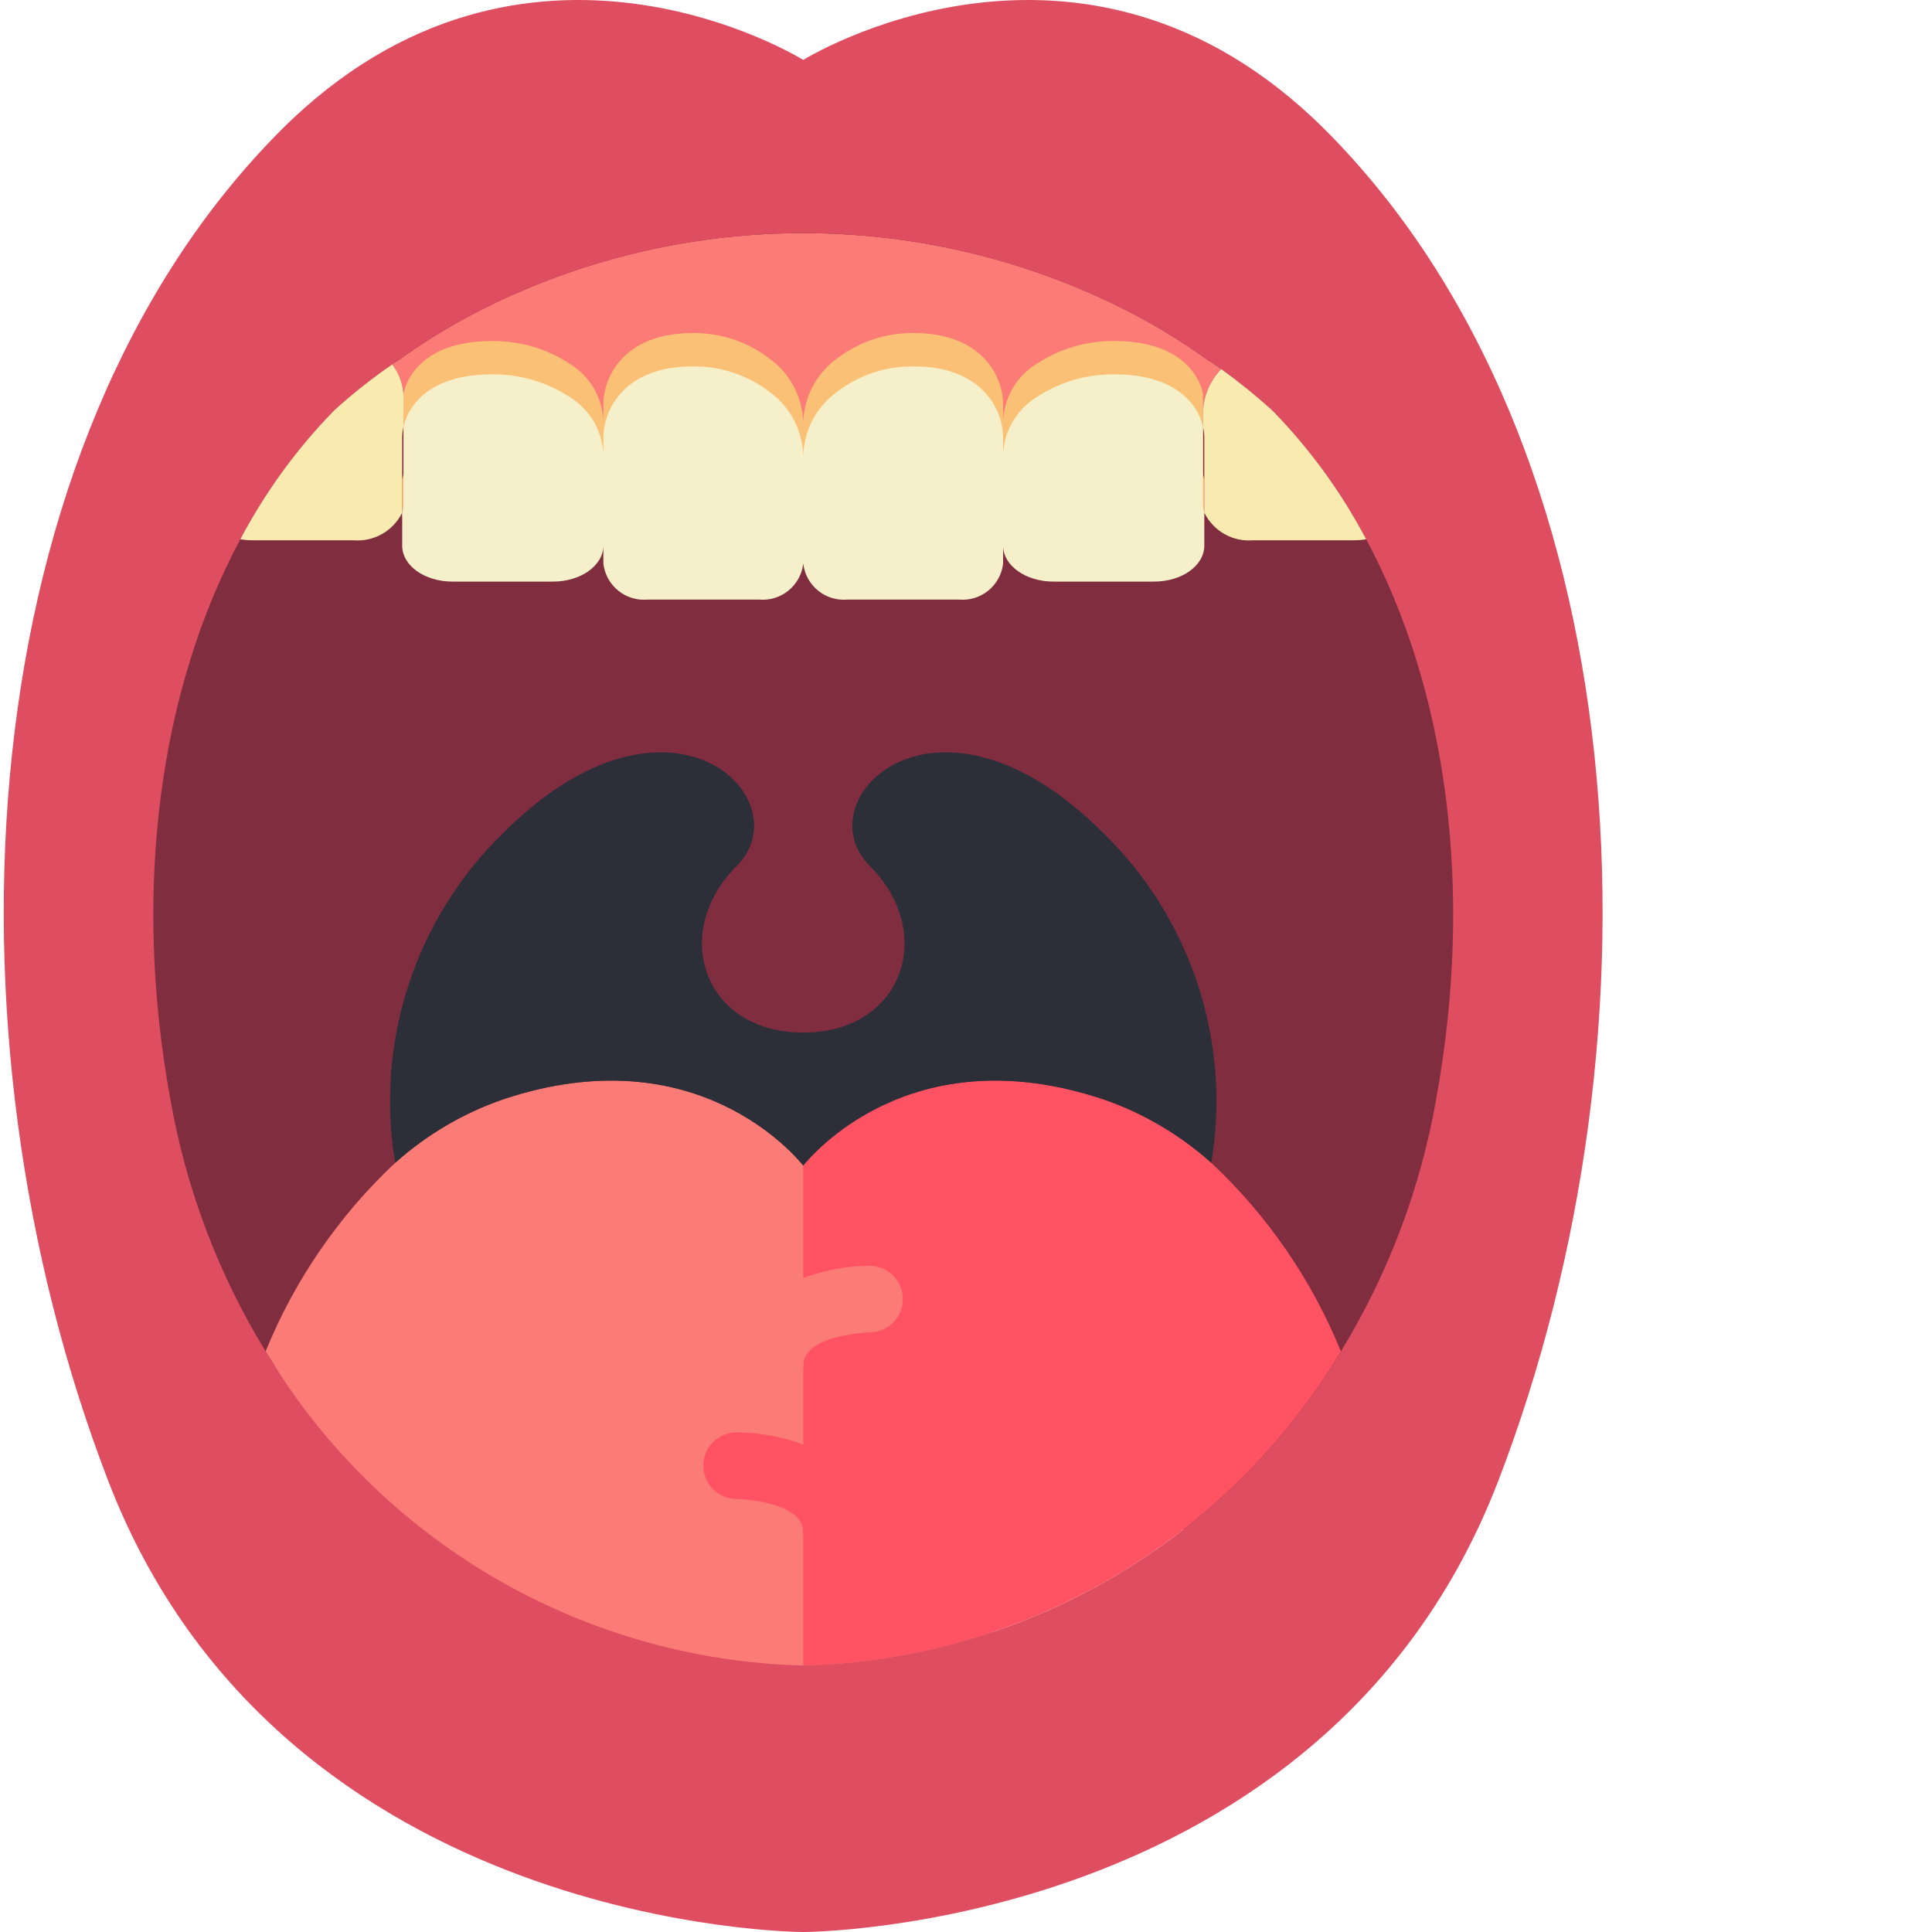
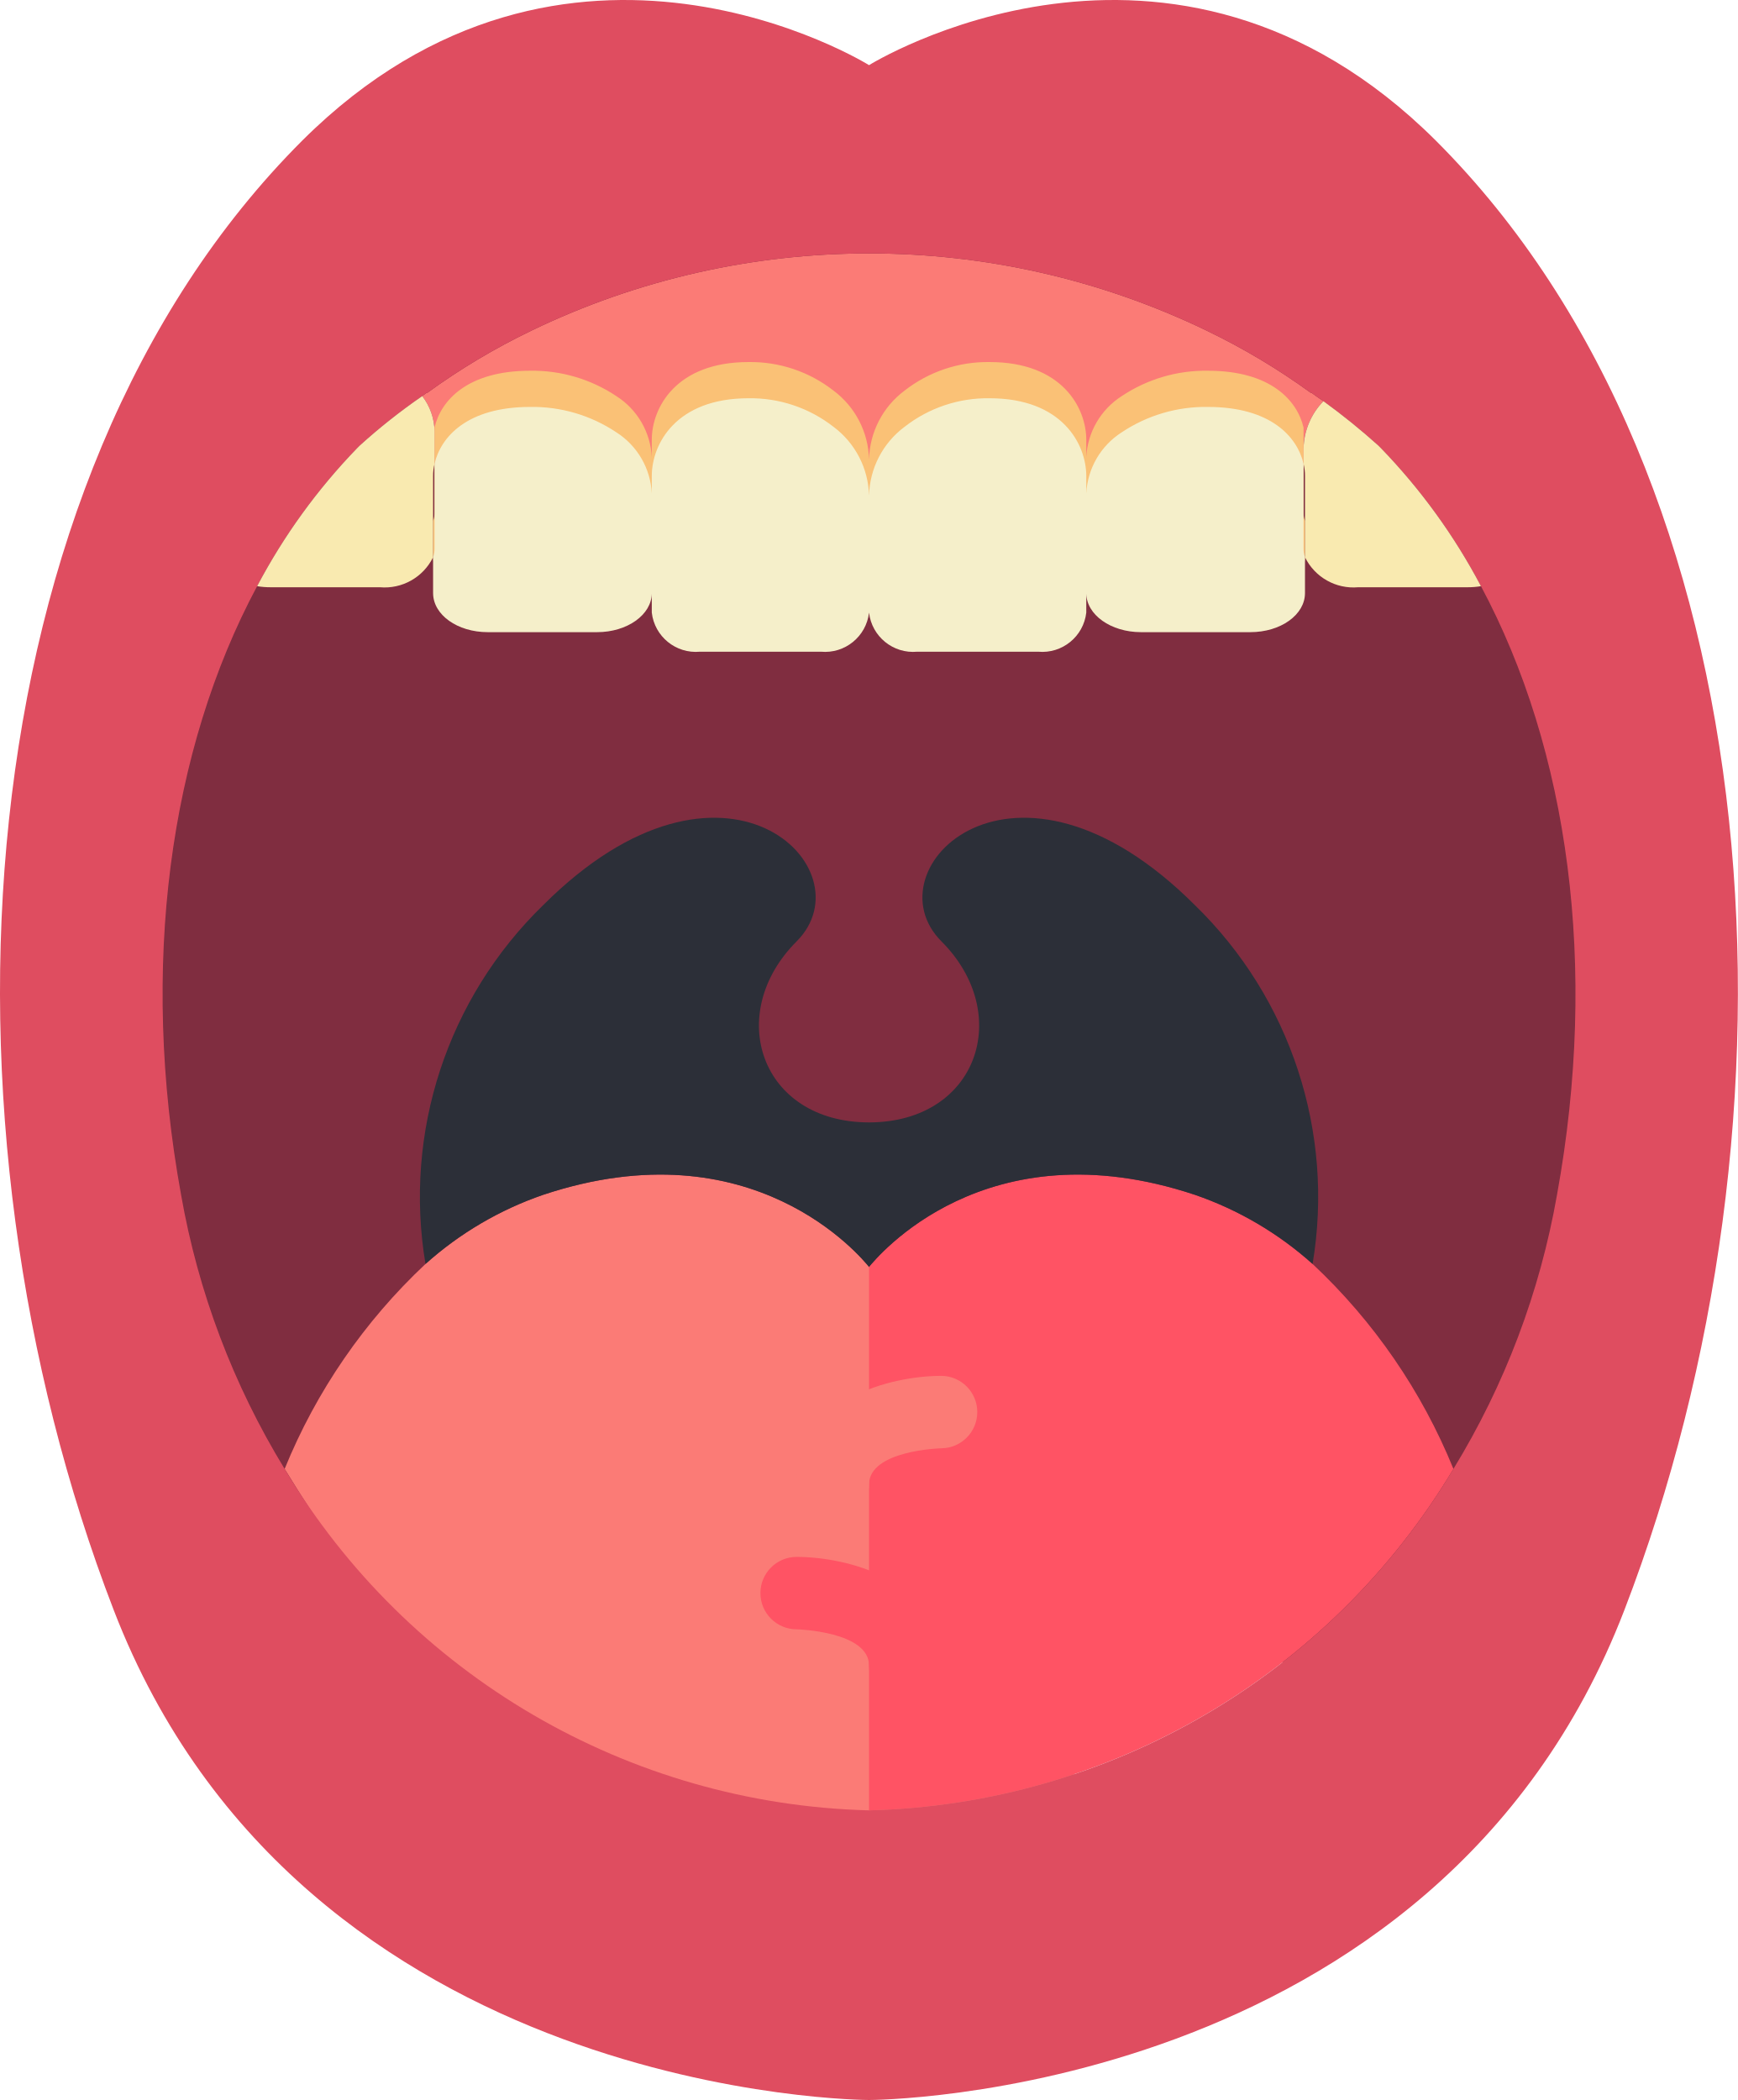
- <svg xmlns="http://www.w3.org/2000/svg" version="1.1" width="512" height="512" x="0" y="0" viewBox="0 0 511 511.994" style="enable-background:new 0 0 512 512" xml:space="preserve" class="">
+ <svg xmlns="http://www.w3.org/2000/svg" style="isolation:isolate" viewBox="719.145 242.501 423.709 511.998" width="423.709pt" height="511.998pt">
+   <path d=" M 797.129 282.22 C 795.981 282.22 774.063 367.936 773.004 367.76 C 751.641 407.659 744.314 478.106 754.465 533.809 C 758.612 557.471 767.177 580.141 779.711 600.634 C 786.157 585.626 805.931 662.694 822.879 647.775 L 1039.16 647.775 C 1056.105 662.694 1075.882 585.626 1082.325 600.634 C 1094.86 580.142 1103.425 557.472 1107.571 533.809 C 1117.723 478.106 1110.399 407.659 1089.036 367.76 C 1087.977 367.936 1041.781 284.428 1040.632 284.428 L 797.129 282.22 Z " fill="rgb(128,45,64)" />
+   <path d=" M 931.018 551.376 L 996.124 712.57 L 931.018 724.152 C 878.845 724.062 821.731 654.924 788.54 600.634 C 796.247 581.696 807.962 564.65 822.88 550.669 C 831.221 543.189 840.975 537.457 851.568 533.808 C 902.771 516.77 929.167 549.169 931.019 551.376 L 931.018 551.376 Z " fill="rgb(251,123,118)" />
+   <path d=" M 1073.496 600.634 C 1043.426 650.94 989.694 682.35 931.108 683.881 L 931.018 683.881 L 931.018 551.376 C 932.874 549.169 959.268 516.77 1010.469 533.809 C 1021.062 537.458 1030.817 543.19 1039.159 550.67 C 1054.078 564.65 1065.792 581.696 1073.496 600.634 L 1073.496 600.634 Z " fill="rgb(255,83,100)" />
+   <path d=" M 1039.16 550.669 C 1030.818 543.189 1021.062 537.456 1010.468 533.808 C 959.268 516.77 932.874 549.169 931.018 551.376 C 929.167 549.169 902.771 516.77 851.568 533.809 C 840.975 537.457 831.22 543.19 822.879 550.67 C 817.501 518.568 828.223 485.87 851.568 463.188 C 895.708 419.05 931.019 454.358 913.366 472.016 C 895.709 489.672 904.537 516.066 930.932 516.152 L 931.108 516.152 C 957.503 516.066 966.331 489.672 948.674 472.016 C 931.017 454.359 966.331 419.05 1010.468 463.188 C 1033.811 485.871 1044.535 518.566 1039.16 550.669 L 1039.16 550.669 Z " fill="rgb(44,47,56)" />
+   <path d=" M 1041.808 340.307 C 1038.776 343.402 1037.04 347.538 1036.953 351.869 L 1036.953 355.576 C 1035.449 349.045 1029.007 341.716 1013.648 341.716 C 1006.178 341.593 998.849 343.749 992.635 347.896 C 987.499 351.168 984.272 356.731 983.983 362.814 L 983.983 358.58 C 983.983 350.72 978.069 339.6 960.417 339.6 C 952.908 339.482 945.585 341.943 939.671 346.572 C 934.361 350.536 931.17 356.722 931.018 363.346 C 930.865 356.723 927.676 350.538 922.37 346.572 C 916.455 341.944 909.133 339.483 901.623 339.6 C 883.966 339.6 878.053 350.72 878.053 358.58 L 878.053 362.814 C 877.767 356.73 874.539 351.166 869.4 347.897 C 863.188 343.75 855.86 341.594 848.392 341.717 C 833.032 341.717 826.588 349.045 825.088 355.577 L 825.088 347.631 C 825.034 344.529 823.982 341.526 822.087 339.068 L 823.145 338.275 L 823.321 338.275 C 831.269 332.5 839.718 327.448 848.568 323.182 C 848.658 323.182 848.658 323.092 848.744 323.092 C 900.729 298.021 961.308 298.021 1013.293 323.092 C 1013.383 323.092 1013.383 323.182 1013.468 323.182 C 1022.319 327.447 1030.77 332.499 1038.718 338.275 L 1038.894 338.275 C 1039.863 338.982 1040.836 339.69 1041.808 340.307 L 1041.808 340.307 Z " fill="rgb(251,123,118)" />
  <g>
-     <path fill="#802d40" d="M78.48 39.719c-1.148 0-23.066 85.715-24.125 85.539-21.363 39.898-28.69 110.344-18.539 166.047a191.41 191.41 0 0 0 25.246 66.824c6.446-15.008 26.22 62.059 43.168 47.14h216.278c16.945 14.919 36.722-62.148 43.164-47.14a191.334 191.334 0 0 0 25.246-66.824c10.152-55.703 2.828-126.149-18.535-166.047-1.059.176-47.254-83.332-48.403-83.332zm0 0" opacity="1" data-original="#802d40" class="" />
-     <path fill="#fb7b76" d="m212.367 308.871 65.106 161.192-65.106 11.582c-52.172-.09-109.285-69.227-142.476-123.516a141.661 141.661 0 0 1 34.34-49.965 83.887 83.887 0 0 1 28.687-16.86c51.203-17.038 77.598 15.36 79.45 17.567zm0 0" opacity="1" data-original="#fb7b76" />
-     <path fill="#ff5364" d="M354.844 358.129c-30.07 50.305-83.801 81.715-142.387 83.246h-.09V308.871c1.856-2.207 28.25-34.605 79.45-17.566a83.904 83.904 0 0 1 28.69 16.86 141.6 141.6 0 0 1 34.337 49.964zm0 0" opacity="1" data-original="#ff5364" />
-     <path fill="#2c2f38" d="M320.508 308.164a83.904 83.904 0 0 0-28.692-16.86c-51.199-17.038-77.593 15.36-79.449 17.567-1.851-2.207-28.246-34.605-79.449-17.566a83.887 83.887 0 0 0-28.688 16.86 99.135 99.135 0 0 1 28.688-87.481c44.14-44.137 79.45-8.829 61.797 8.828-17.656 17.656-8.828 44.05 17.566 44.136h.176c26.395-.086 35.223-26.48 17.566-44.136s17.657-52.965 61.793-8.828a99.148 99.148 0 0 1 28.692 87.48zm0 0" opacity="1" data-original="#2c2f38" />
-     <path fill="#fb7b76" d="M323.156 97.805a17.007 17.007 0 0 0-4.855 11.562v3.707c-1.504-6.531-7.946-13.86-23.305-13.86a36.758 36.758 0 0 0-21.012 6.18 18.74 18.74 0 0 0-8.652 14.918v-4.234c0-7.86-5.914-18.98-23.566-18.98a32.824 32.824 0 0 0-20.746 6.972 21.553 21.553 0 0 0-8.653 16.774 21.56 21.56 0 0 0-8.648-16.774 32.832 32.832 0 0 0-20.746-6.972c-17.657 0-23.57 11.12-23.57 18.98v4.234a18.72 18.72 0 0 0-8.653-14.917 36.746 36.746 0 0 0-21.008-6.18c-15.36 0-21.804 7.328-23.304 13.86v-7.946a14.44 14.44 0 0 0-3-8.563l1.058-.793h.176a164.327 164.327 0 0 1 25.246-15.093c.09 0 .09-.09.176-.09a189.4 189.4 0 0 1 164.547 0c.09 0 .09.09.175.09a164.178 164.178 0 0 1 25.25 15.093h.176c.969.707 1.942 1.415 2.914 2.032zm0 0" opacity="1" data-original="#fb7b76" />
-     <g fill="#fac176">
-       <path d="M212.367 112.016v28.511c-.672 5.844-5.887 10.078-11.738 9.536h-29.484c-5.856.542-11.07-3.692-11.743-9.536V107.25c0-7.86 5.914-18.98 23.57-18.98a32.832 32.832 0 0 1 20.747 6.972 21.566 21.566 0 0 1 8.648 16.774zM159.402 111.484v24.278c0 5.297-6.004 9.535-13.328 9.535h-26.66c-7.414 0-13.328-4.238-13.328-9.535v-8.739c.242-.68.363-1.398.352-2.12v-20.657c1.5-6.531 7.945-13.86 23.304-13.86a36.775 36.775 0 0 1 21.008 6.18 18.72 18.72 0 0 1 8.652 14.918zM265.332 107.25v33.277c-.668 5.844-5.883 10.078-11.738 9.536h-29.485c-5.855.542-11.07-3.692-11.742-9.536v-28.511a21.559 21.559 0 0 1 8.653-16.774 32.824 32.824 0 0 1 20.746-6.972c17.652 0 23.566 11.12 23.566 18.98zM318.652 127.023v8.739c0 5.297-5.914 9.535-13.328 9.535h-26.66c-7.328 0-13.332-4.238-13.332-9.535v-24.278a18.74 18.74 0 0 1 8.652-14.918 36.788 36.788 0 0 1 21.012-6.18c15.36 0 21.8 7.329 23.305 13.86v20.656a5.86 5.86 0 0 0 .351 2.121zm0 0" fill="#fac176" opacity="1" data-original="#fac176" />
-     </g>
-     <path fill="#df4d60" d="M350.52 34.246C285.988-30.02 212.367 15.883 212.367 15.883S138.747-30.02 74.215 34.246c-83.332 83.242-92.07 238.875-45.988 358.313 46.078 119.433 184.14 119.433 184.14 119.433s138.153 0 184.145-119.433c45.992-119.438 37.34-275.07-45.992-358.313zm29.574 257.059a191.418 191.418 0 0 1-25.25 66.824c-30.07 50.305-83.801 81.715-142.387 83.246h-.176c-58.59-1.531-112.32-32.941-142.39-83.246a191.41 191.41 0 0 1-25.246-66.824c-10.153-55.703-2.825-108.492 18.539-148.39a146.93 146.93 0 0 1 24.363-33.634l.441-.441.176-.18a145.998 145.998 0 0 1 15.274-12.094l1.058-.793h.176a164.327 164.327 0 0 1 25.246-15.093c.09 0 .09-.09.176-.09a189.4 189.4 0 0 1 164.547 0c.09 0 .09.09.175.09a164.178 164.178 0 0 1 25.25 15.093h.176c.969.707 1.942 1.415 2.914 2.032a164.026 164.026 0 0 1 13.418 10.855l.176.18.441.441a147.165 147.165 0 0 1 24.364 33.633c21.363 39.899 28.687 92.688 18.539 148.39zm0 0" opacity="1" data-original="#df4d60" class="" />
-     <path fill="#f5efca" d="M212.367 120.844v28.511c-.672 5.844-5.887 10.079-11.738 9.536h-29.484c-5.856.543-11.07-3.692-11.743-9.536v-33.277c0-7.86 5.914-18.98 23.57-18.98a32.832 32.832 0 0 1 20.747 6.972 21.56 21.56 0 0 1 8.648 16.774zM159.402 120.313v24.277c0 5.297-6.004 9.535-13.328 9.535h-26.66c-7.414 0-13.328-4.238-13.328-9.535v-8.738c.242-.68.363-1.399.352-2.122v-20.656c1.5-6.531 7.945-13.86 23.304-13.86a36.746 36.746 0 0 1 21.008 6.18 18.72 18.72 0 0 1 8.652 14.918zM265.332 116.078v33.277c-.668 5.844-5.883 10.079-11.738 9.536h-29.485c-5.855.543-11.07-3.692-11.742-9.536v-28.511a21.553 21.553 0 0 1 8.653-16.774 32.824 32.824 0 0 1 20.746-6.972c17.652 0 23.566 11.12 23.566 18.98zM318.652 135.852v8.738c0 5.297-5.914 9.535-13.328 9.535h-26.66c-7.328 0-13.332-4.238-13.332-9.535v-24.278a18.74 18.74 0 0 1 8.652-14.917 36.758 36.758 0 0 1 21.012-6.18c15.36 0 21.8 7.328 23.305 13.86v20.655a5.86 5.86 0 0 0 .351 2.122zm0 0" opacity="1" data-original="#f5efca" />
-     <path fill="#f9eab0" d="M361.555 142.914c-1.078.18-2.172.266-3.266.262h-26.66a13.157 13.157 0 0 1-12.977-7.324v-19.774c.008-1.012-.109-2.02-.351-3.004v-3.707a17.007 17.007 0 0 1 4.855-11.562 164.026 164.026 0 0 1 13.418 10.855l.176.18.441.441a147.165 147.165 0 0 1 24.364 33.633zM106.438 105.129v7.945a11.988 11.988 0 0 0-.352 3.004v19.774a13.16 13.16 0 0 1-12.977 7.324H66.45a19.451 19.451 0 0 1-3.265-.262 146.93 146.93 0 0 1 24.363-33.633l.441-.441.176-.18a145.998 145.998 0 0 1 15.274-12.094 14.44 14.44 0 0 1 3 8.563zm0 0" opacity="1" data-original="#f9eab0" />
-     <path fill="#ff5364" d="M221.195 414.89a8.829 8.829 0 0 1-8.828-8.827c0-8.333-17.504-8.829-17.652-8.829-4.88 0-8.828-3.953-8.828-8.828s3.949-8.824 8.828-8.824c12.207 0 35.308 5.531 35.308 26.48a8.829 8.829 0 0 1-8.828 8.829zm0 0" opacity="1" data-original="#ff5364" />
-     <path fill="#fb7b76" d="M203.54 370.754c-4.876 0-8.825-3.953-8.825-8.828 0-20.95 23.101-26.485 35.308-26.485a8.829 8.829 0 0 1 0 17.657c-.335 0-17.656.53-17.656 8.828a8.829 8.829 0 0 1-8.828 8.828zm0 0" opacity="1" data-original="#fb7b76" />
+     <path d=" M 931.018 354.518 L 931.018 383.03 C 930.346 388.874 925.131 393.108 919.28 392.566 L 889.795 392.566 C 883.939 393.108 878.725 388.874 878.052 383.03 L 878.052 349.752 C 878.052 341.892 883.966 330.772 901.622 330.772 C 909.132 330.655 916.455 333.115 922.37 337.744 C 927.676 341.711 930.864 347.895 931.018 354.518 L 931.018 354.518 Z  M 878.052 353.986 L 878.052 378.265 C 878.052 383.562 872.048 387.8 864.724 387.8 L 838.064 387.8 C 830.65 387.8 824.735 383.562 824.735 378.265 L 824.735 369.526 C 824.978 368.845 825.098 368.127 825.088 367.405 L 825.088 346.748 C 826.588 340.217 833.033 332.888 848.392 332.888 C 855.86 332.767 863.187 334.923 869.4 339.068 C 874.539 342.337 877.767 347.902 878.052 353.986 L 878.052 353.986 Z  M 983.983 349.752 L 983.983 383.03 C 983.315 388.874 978.1 393.108 972.245 392.566 L 942.76 392.566 C 936.905 393.108 931.69 388.874 931.018 383.03 L 931.018 354.518 C 931.171 347.894 934.362 341.709 939.671 337.744 C 945.585 333.115 952.908 330.654 960.417 330.772 C 978.069 330.772 983.983 341.892 983.983 349.752 Z  M 1037.304 369.526 L 1037.304 378.265 C 1037.304 383.562 1031.39 387.8 1023.976 387.8 L 997.316 387.8 C 989.987 387.8 983.983 383.562 983.983 378.265 L 983.983 353.986 C 984.272 347.903 987.499 342.34 992.635 339.068 C 998.85 334.923 1006.179 332.767 1013.648 332.888 C 1029.008 332.888 1035.448 340.217 1036.953 346.748 L 1036.953 367.404 C 1036.938 368.127 1037.057 368.846 1037.304 369.526 L 1037.304 369.526 Z " fill="rgb(250,193,118)" />
  </g>
+   <path d=" M 1069.172 276.747 C 1004.64 212.481 931.018 258.384 931.018 258.384 C 931.018 258.384 857.397 212.481 792.864 276.747 C 709.531 359.99 700.793 515.625 746.876 635.065 C 792.954 754.499 931.018 754.499 931.018 754.499 C 931.018 754.499 1069.172 754.499 1115.165 635.065 C 1161.157 515.625 1152.505 359.991 1069.172 276.747 L 1069.172 276.747 Z  M 1098.747 533.809 C 1094.598 557.471 1086.032 580.141 1073.496 600.634 C 1043.426 650.94 989.694 682.35 931.108 683.881 L 930.932 683.881 C 872.341 682.35 818.61 650.94 788.54 600.634 C 776.006 580.141 767.441 557.471 763.294 533.809 C 753.141 478.106 760.469 425.316 781.833 385.418 C 788.321 373.109 796.524 361.785 806.196 351.783 L 806.637 351.342 L 806.813 351.162 C 811.63 346.795 816.732 342.755 822.087 339.068 L 823.145 338.275 L 823.321 338.275 C 831.269 332.5 839.718 327.448 848.568 323.182 C 848.658 323.182 848.658 323.092 848.744 323.092 C 900.729 298.021 961.308 298.021 1013.293 323.092 C 1013.383 323.092 1013.383 323.182 1013.468 323.182 C 1022.319 327.447 1030.77 332.499 1038.718 338.275 L 1038.894 338.275 C 1039.863 338.982 1040.836 339.69 1041.808 340.307 C 1046.468 343.688 1050.947 347.311 1055.226 351.162 L 1055.402 351.342 L 1055.843 351.783 C 1065.514 361.786 1073.717 373.11 1080.207 385.417 C 1101.571 425.316 1108.895 478.106 1098.747 533.808 L 1098.747 533.809 Z " fill="rgb(223,77,96)" />
+   <path d=" M 931.018 363.346 L 931.018 391.858 C 930.346 397.702 925.131 401.937 919.28 401.394 L 889.795 401.394 C 883.939 401.937 878.725 397.702 878.052 391.858 L 878.052 358.58 C 878.052 350.72 883.966 339.6 901.622 339.6 C 909.132 339.483 916.455 341.944 922.37 346.572 C 927.676 350.538 930.865 356.723 931.018 363.346 L 931.018 363.346 Z  M 878.052 362.815 L 878.052 387.093 C 878.052 392.39 872.048 396.628 864.724 396.628 L 838.064 396.628 C 830.65 396.628 824.735 392.39 824.735 387.093 L 824.735 378.355 C 824.978 377.675 825.098 376.956 825.088 376.233 L 825.088 355.576 C 826.588 349.045 833.033 341.716 848.392 341.716 C 855.86 341.593 863.188 343.749 869.4 347.896 C 874.539 351.165 877.767 356.73 878.052 362.814 L 878.052 362.815 Z  M 983.983 358.58 L 983.983 391.858 C 983.315 397.702 978.1 401.937 972.245 401.394 L 942.76 401.394 C 936.905 401.937 931.69 397.702 931.018 391.858 L 931.018 363.346 C 931.17 356.722 934.361 350.536 939.671 346.572 C 945.585 341.943 952.908 339.482 960.417 339.6 C 978.069 339.6 983.983 350.72 983.983 358.58 L 983.983 358.58 Z  M 1037.304 378.355 L 1037.304 387.093 C 1037.304 392.39 1031.39 396.628 1023.976 396.628 L 997.316 396.628 C 989.987 396.628 983.983 392.39 983.983 387.093 L 983.983 362.814 C 984.272 356.732 987.499 351.169 992.635 347.897 C 998.849 343.75 1006.178 341.594 1013.648 341.717 C 1029.008 341.717 1035.448 349.045 1036.953 355.577 L 1036.953 376.233 C 1036.938 376.956 1037.057 377.675 1037.304 378.355 L 1037.304 378.355 Z " fill="rgb(245,239,202)" />
+   <path d=" M 1080.207 385.417 C 1079.129 385.597 1078.035 385.683 1076.941 385.679 L 1050.281 385.679 C 1044.857 386.158 1039.697 383.246 1037.304 378.355 L 1037.304 358.58 C 1037.312 357.568 1037.195 356.56 1036.953 355.576 L 1036.953 351.869 C 1037.04 347.538 1038.776 343.402 1041.808 340.307 C 1046.468 343.688 1050.947 347.311 1055.226 351.162 L 1055.402 351.342 L 1055.843 351.783 C 1065.514 361.786 1073.717 373.11 1080.207 385.417 L 1080.207 385.417 Z  M 825.088 347.631 L 825.088 355.576 C 824.844 356.559 824.726 357.568 824.735 358.58 L 824.735 378.355 C 822.342 383.246 817.183 386.157 811.758 385.679 L 785.099 385.679 C 784.005 385.683 782.913 385.596 781.834 385.417 C 788.322 373.109 796.525 361.784 806.197 351.783 L 806.638 351.342 L 806.814 351.162 C 811.631 346.795 816.733 342.755 822.088 339.068 C 823.983 341.526 825.035 344.529 825.089 347.631 L 825.088 347.631 Z " fill="rgb(249,234,176)" />
+   <path d=" M 939.846 657.396 C 934.971 657.395 931.019 653.444 931.018 648.569 C 931.018 640.236 913.514 639.74 913.366 639.74 C 908.485 639.74 904.537 635.787 904.537 630.912 C 904.537 626.037 908.486 622.087 913.366 622.087 C 925.573 622.087 948.674 627.619 948.674 648.568 C 948.674 653.444 944.722 657.396 939.846 657.397 L 939.846 657.396 Z " fill="rgb(255,83,100)" />
+   <path d=" M 922.191 613.259 C 917.315 613.259 913.366 609.306 913.366 604.431 C 913.366 583.481 936.467 577.946 948.674 577.946 C 953.513 577.997 957.409 581.935 957.409 586.775 C 957.409 591.614 953.513 595.552 948.674 595.603 C 948.339 595.603 931.018 596.133 931.018 604.431 C 931.017 609.307 927.065 613.259 922.19 613.259 L 922.191 613.259 Z " fill="rgb(251,123,118)" />
</svg>
